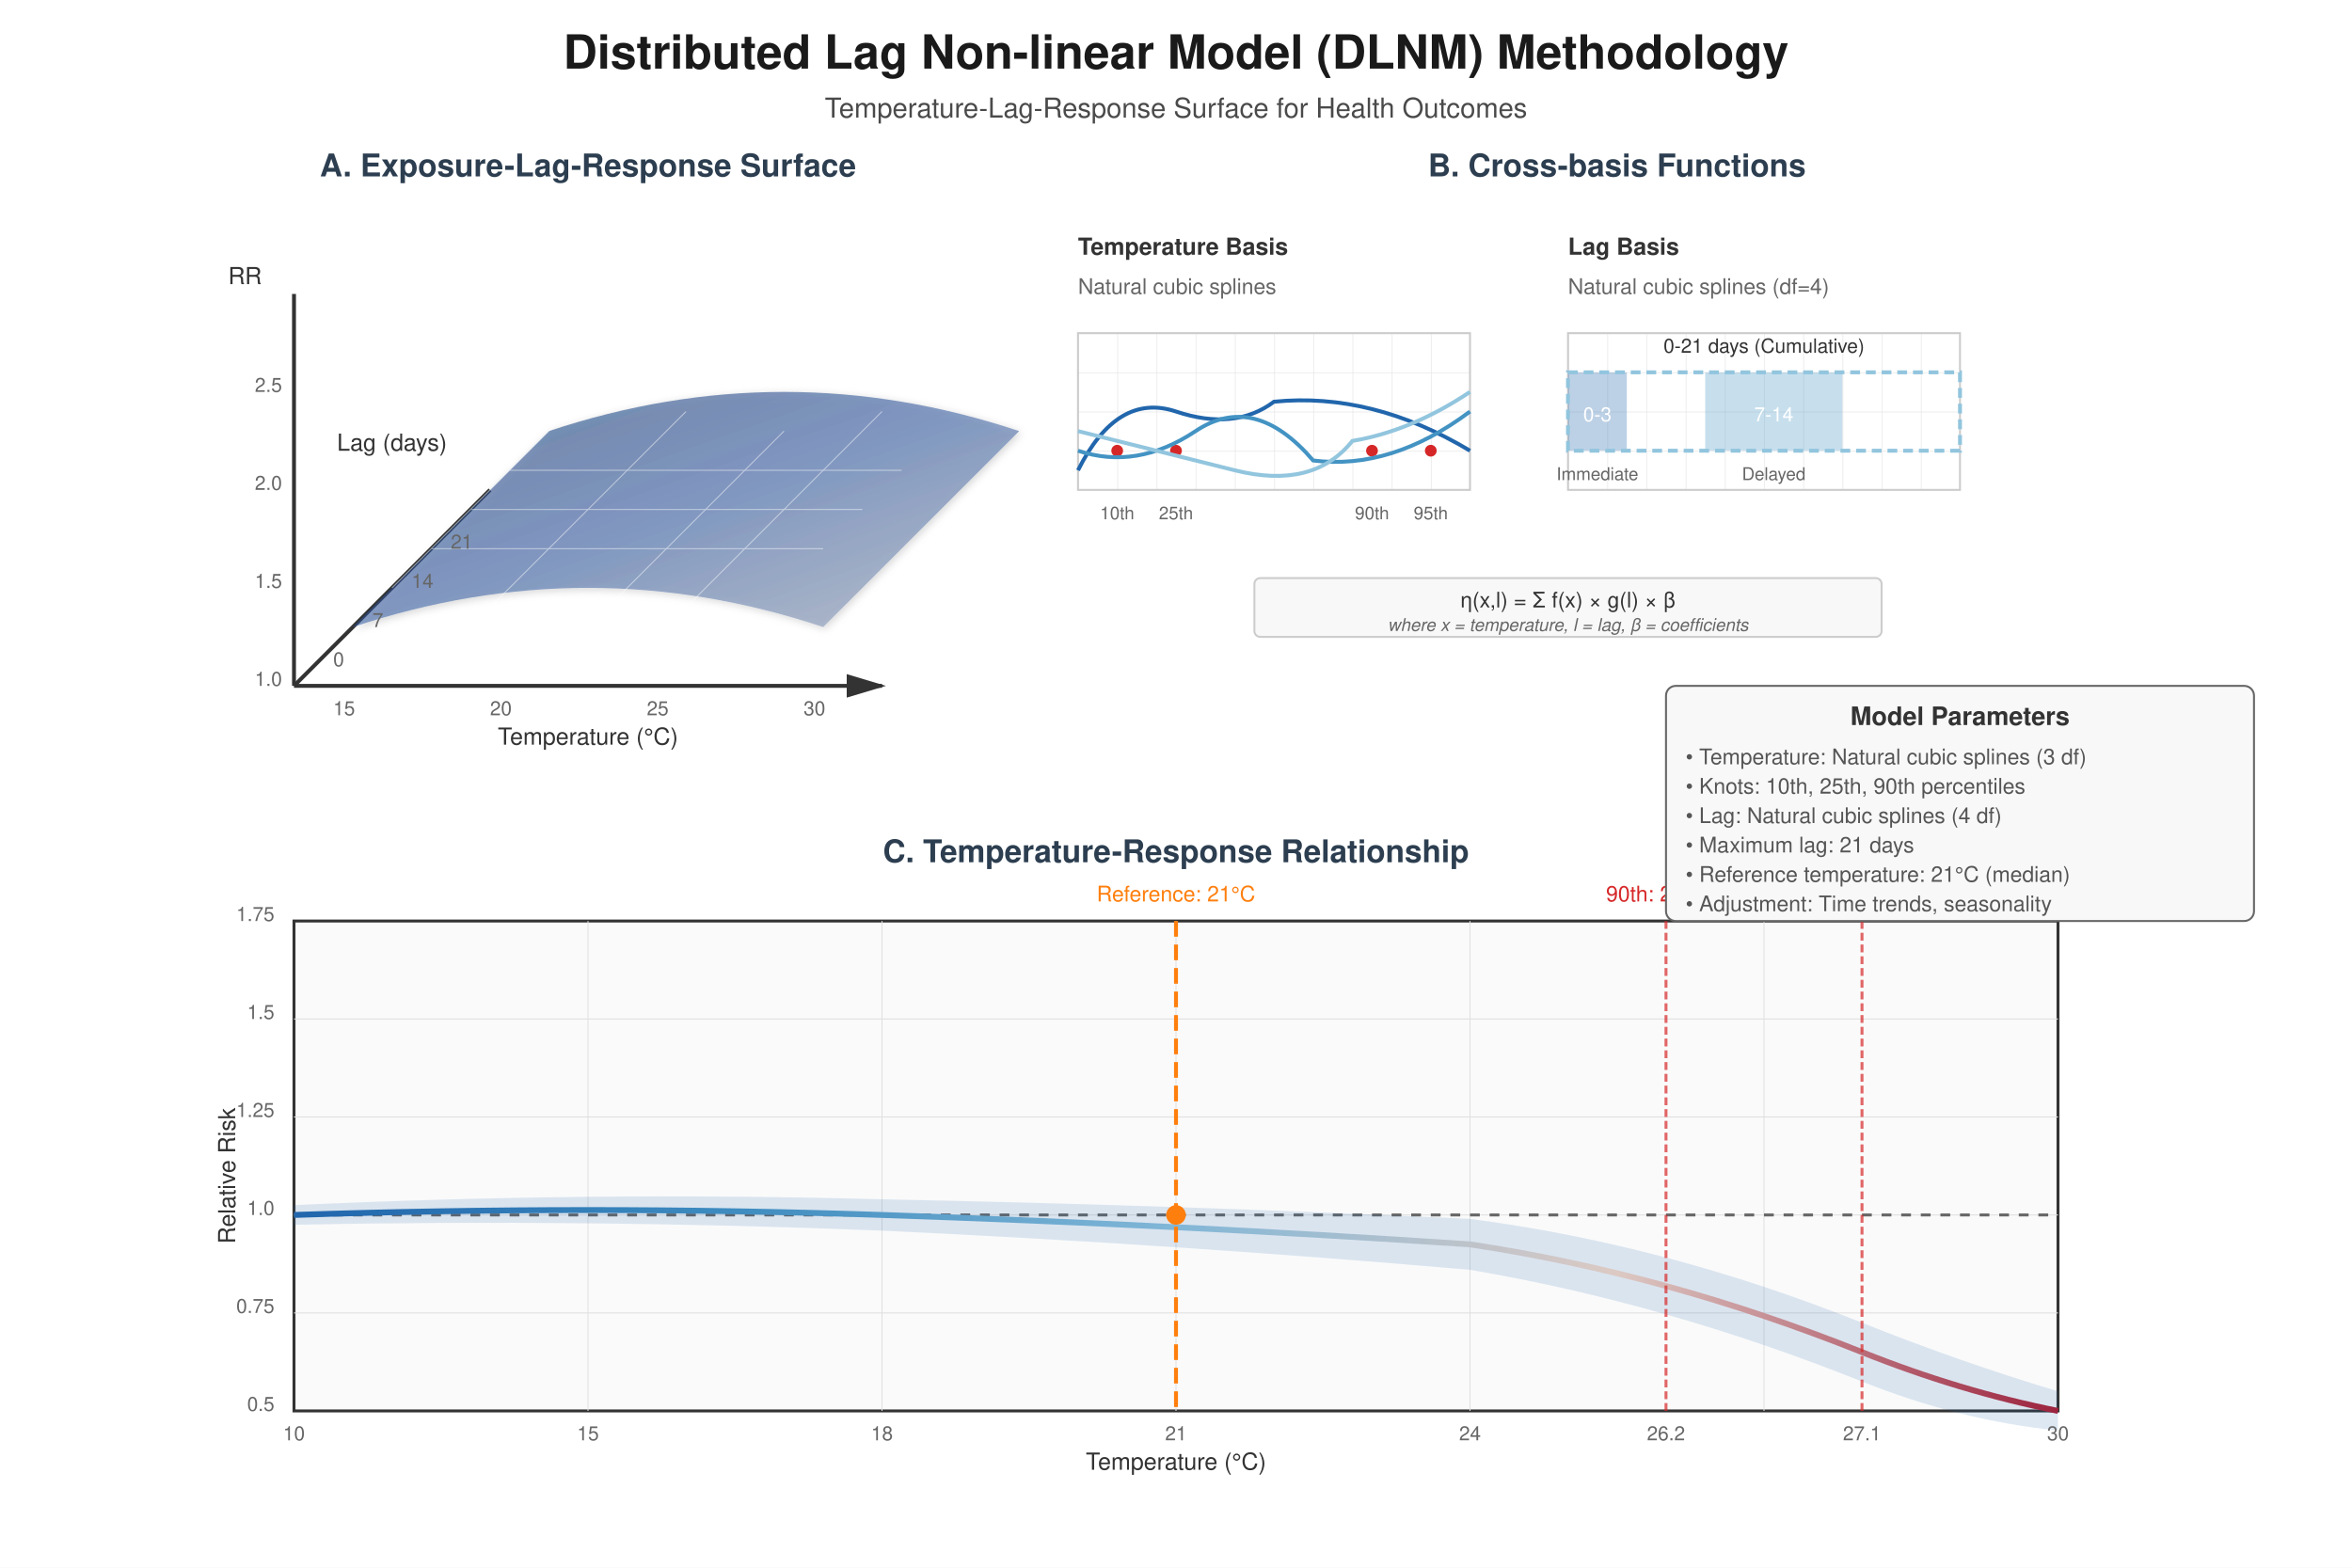
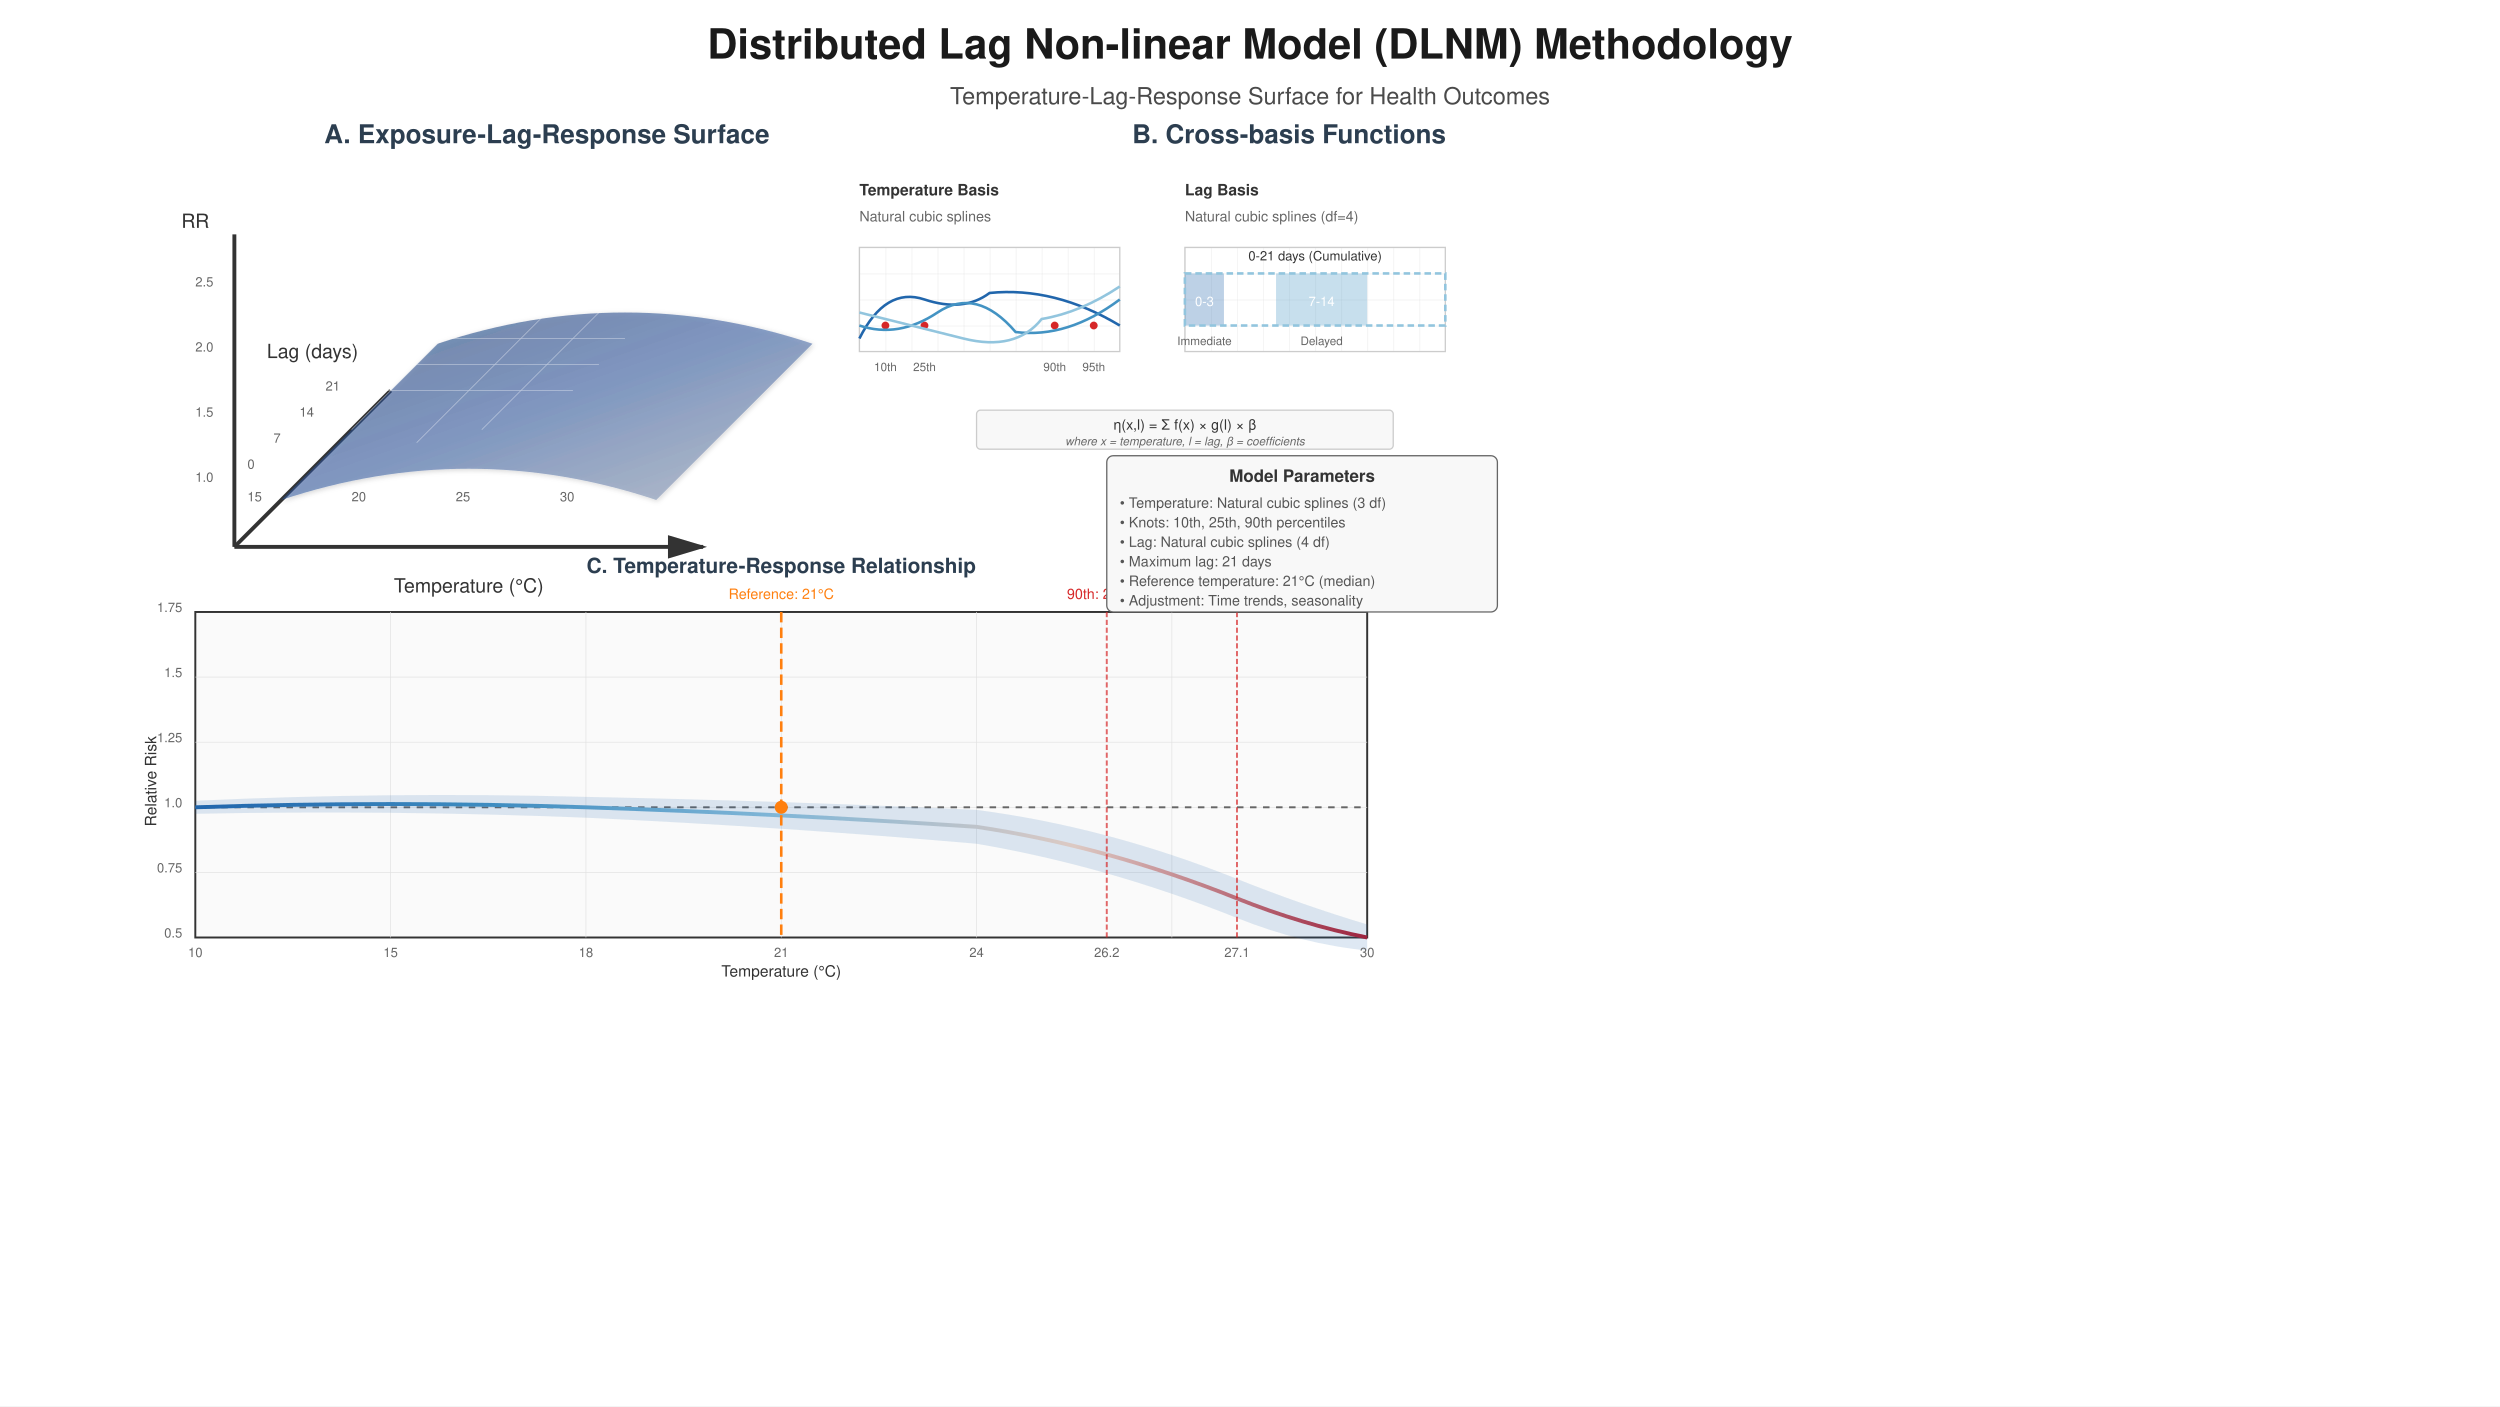
- <svg xmlns="http://www.w3.org/2000/svg" viewBox="0 0 1200 800">
+ <svg xmlns="http://www.w3.org/2000/svg" width="1920" height="1080" viewBox="0 0 1920 1080">
  <defs>
    <linearGradient id="surfaceGradient" x1="0%" y1="0%" x2="100%" y2="100%">
      <stop offset="0%" style="stop-color:#1e3c72;stop-opacity:0.9" />
      <stop offset="50%" style="stop-color:#2a5298;stop-opacity:0.8" />
      <stop offset="100%" style="stop-color:#7e8ba3;stop-opacity:0.7" />
    </linearGradient>
    <linearGradient id="riskGradient" x1="0%" y1="0%" x2="100%" y2="0%">
      <stop offset="0%" style="stop-color:#2166ac;stop-opacity:1" />
      <stop offset="25%" style="stop-color:#4393c3;stop-opacity:1" />
      <stop offset="50%" style="stop-color:#92c5de;stop-opacity:1" />
      <stop offset="75%" style="stop-color:#fddbc7;stop-opacity:1" />
      <stop offset="100%" style="stop-color:#b2182b;stop-opacity:1" />
    </linearGradient>
    <filter id="shadow" x="-50%" y="-50%" width="200%" height="200%">
      <feGaussianBlur in="SourceAlpha" stdDeviation="2" />
      <feOffset dx="1" dy="1" />
      <feComponentTransfer>
        <feFuncA type="linear" slope="0.3" />
      </feComponentTransfer>
      <feMerge>
        <feMergeNode />
        <feMergeNode in="SourceGraphic" />
      </feMerge>
    </filter>
    <pattern id="gridPattern" patternUnits="userSpaceOnUse" width="20" height="20">
      <line x1="0" y1="0" x2="0" y2="20" stroke="#e0e0e0" stroke-width="0.5" />
      <line x1="0" y1="0" x2="20" y2="0" stroke="#e0e0e0" stroke-width="0.5" />
    </pattern>
  </defs>
-   <rect x="0" y="0" width="1200" height="800" fill="#ffffff" />
-   <text x="600" y="35" text-anchor="middle" font-family="Helvetica, Arial, sans-serif" font-size="24" font-weight="bold" fill="#1a1a1a">
+   <rect x="0" y="0" width="1920" height="1080" fill="#ffffff" />
+   <text x="960" y="45" text-anchor="middle" font-family="Helvetica, Arial, sans-serif" font-size="32" font-weight="bold" fill="#1a1a1a">
    Distributed Lag Non-linear Model (DLNM) Methodology
  </text>
-   <text x="600" y="60" text-anchor="middle" font-family="Helvetica, Arial, sans-serif" font-size="14" fill="#4a4a4a">
+   <text x="960" y="80" text-anchor="middle" font-family="Helvetica, Arial, sans-serif" font-size="18" fill="#4a4a4a">
    Temperature-Lag-Response Surface for Health Outcomes
  </text>
-   <g id="3d-framework" transform="translate(100, 100)">
-     <text x="200" y="-10" text-anchor="middle" font-family="Helvetica, Arial, sans-serif" font-size="16" font-weight="bold" fill="#2c3e50">
+   <g id="3d-framework" transform="translate(120, 120)">
+     <text x="300" y="-10" text-anchor="middle" font-family="Helvetica, Arial, sans-serif" font-size="20" font-weight="bold" fill="#2c3e50">
      A. Exposure-Lag-Response Surface
    </text>
-     <line x1="50" y1="250" x2="350" y2="250" stroke="#333333" stroke-width="2" marker-end="url(#arrowhead)" />
-     <text x="200" y="280" text-anchor="middle" font-family="Helvetica, Arial, sans-serif" font-size="12" fill="#333333">
+     <line x1="60" y1="300" x2="420" y2="300" stroke="#333333" stroke-width="3" marker-end="url(#arrowhead)" />
+     <text x="240" y="335" text-anchor="middle" font-family="Helvetica, Arial, sans-serif" font-size="15" fill="#333333">
      Temperature (°C)
    </text>
-     <line x1="50" y1="250" x2="150" y2="150" stroke="#333333" stroke-width="2" />
-     <text x="100" y="130" text-anchor="middle" font-family="Helvetica, Arial, sans-serif" font-size="12" fill="#333333">
+     <line x1="60" y1="300" x2="180" y2="180" stroke="#333333" stroke-width="3" />
+     <text x="120" y="155" text-anchor="middle" font-family="Helvetica, Arial, sans-serif" font-size="15" fill="#333333">
      Lag (days)
    </text>
-     <line x1="50" y1="250" x2="50" y2="50" stroke="#333333" stroke-width="2" />
-     <text x="25" y="45" text-anchor="middle" font-family="Helvetica, Arial, sans-serif" font-size="12" fill="#333333">
+     <line x1="60" y1="300" x2="60" y2="60" stroke="#333333" stroke-width="3" />
+     <text x="30" y="55" text-anchor="middle" font-family="Helvetica, Arial, sans-serif" font-size="15" fill="#333333">
      RR
    </text>
-     <path d="M 80,220 Q 200,180 320,220 L 420,120 Q 300,80 180,120 Z" fill="url(#surfaceGradient)" opacity="0.7" filter="url(#shadow)" />
+     <path d="M 96,264 Q 240,216 384,264 L 504,144 Q 360,96 216,144 Z" fill="url(#surfaceGradient)" opacity="0.7" filter="url(#shadow)" />
    <g stroke="#ffffff" stroke-width="0.5" opacity="0.5">
      <line x1="100" y1="200" x2="200" y2="100" />
      <line x1="150" y1="210" x2="250" y2="110" />
      <line x1="200" y1="220" x2="300" y2="120" />
      <line x1="250" y1="210" x2="350" y2="110" />
      <line x1="120" y1="180" x2="320" y2="180" />
      <line x1="140" y1="160" x2="340" y2="160" />
      <line x1="160" y1="140" x2="360" y2="140" />
    </g>
    <g font-family="Helvetica, Arial, sans-serif" font-size="10" fill="#666666">
      <text x="70" y="265">15</text>
      <text x="150" y="265">20</text>
      <text x="230" y="265">25</text>
      <text x="310" y="265">30</text>
      <text x="30" y="250">1.0</text>
      <text x="30" y="200">1.5</text>
      <text x="30" y="150">2.0</text>
      <text x="30" y="100">2.5</text>
      <text x="70" y="240">0</text>
      <text x="90" y="220">7</text>
      <text x="110" y="200">14</text>
      <text x="130" y="180">21</text>
    </g>
  </g>
-   <g id="cross-basis" transform="translate(550, 100)">
-     <text x="275" y="-10" text-anchor="middle" font-family="Helvetica, Arial, sans-serif" font-size="16" font-weight="bold" fill="#2c3e50">
+   <g id="cross-basis" transform="translate(660, 120)">
+     <text x="330" y="-10" text-anchor="middle" font-family="Helvetica, Arial, sans-serif" font-size="20" font-weight="bold" fill="#2c3e50">
      B. Cross-basis Functions
    </text>
    <g transform="translate(0, 30)">
      <text x="0" y="0" font-family="Helvetica, Arial, sans-serif" font-size="12" font-weight="bold" fill="#333333">
        Temperature Basis
      </text>
      <text x="0" y="20" font-family="Helvetica, Arial, sans-serif" font-size="11" fill="#666666">
        Natural cubic splines
      </text>
      <g transform="translate(0, 40)">
        <rect x="0" y="0" width="200" height="80" fill="url(#gridPattern)" stroke="#cccccc" stroke-width="1" />
        <circle cx="20" cy="60" r="3" fill="#d62728" />
        <circle cx="50" cy="60" r="3" fill="#d62728" />
        <circle cx="150" cy="60" r="3" fill="#d62728" />
        <circle cx="180" cy="60" r="3" fill="#d62728" />
        <path d="M 0,70 Q 20,30 50,40 T 100,35 Q 150,30 200,60" stroke="#2166ac" stroke-width="2" fill="none" />
        <path d="M 0,60 Q 30,70 60,50 T 120,65 Q 160,70 200,40" stroke="#4393c3" stroke-width="2" fill="none" />
        <path d="M 0,50 Q 40,60 80,70 T 140,55 Q 170,50 200,30" stroke="#92c5de" stroke-width="2" fill="none" />
        <text x="20" y="95" text-anchor="middle" font-family="Helvetica, Arial, sans-serif" font-size="9" fill="#666666">
          10th
        </text>
        <text x="50" y="95" text-anchor="middle" font-family="Helvetica, Arial, sans-serif" font-size="9" fill="#666666">
          25th
        </text>
        <text x="150" y="95" text-anchor="middle" font-family="Helvetica, Arial, sans-serif" font-size="9" fill="#666666">
          90th
        </text>
        <text x="180" y="95" text-anchor="middle" font-family="Helvetica, Arial, sans-serif" font-size="9" fill="#666666">
          95th
        </text>
      </g>
    </g>
    <g transform="translate(250, 30)">
      <text x="0" y="0" font-family="Helvetica, Arial, sans-serif" font-size="12" font-weight="bold" fill="#333333">
        Lag Basis
      </text>
      <text x="0" y="20" font-family="Helvetica, Arial, sans-serif" font-size="11" fill="#666666">
        Natural cubic splines (df=4)
      </text>
      <g transform="translate(0, 40)">
        <rect x="0" y="0" width="200" height="80" fill="url(#gridPattern)" stroke="#cccccc" stroke-width="1" />
        <rect x="0" y="20" width="30" height="40" fill="#2166ac" opacity="0.3" />
        <rect x="70" y="20" width="70" height="40" fill="#4393c3" opacity="0.3" />
        <rect x="0" y="20" width="200" height="40" fill="none" stroke="#92c5de" stroke-width="2" stroke-dasharray="5,3" />
        <text x="15" y="45" text-anchor="middle" font-family="Helvetica, Arial, sans-serif" font-size="10" fill="#ffffff">
          0-3
        </text>
        <text x="105" y="45" text-anchor="middle" font-family="Helvetica, Arial, sans-serif" font-size="10" fill="#ffffff">
          7-14
        </text>
        <text x="100" y="10" text-anchor="middle" font-family="Helvetica, Arial, sans-serif" font-size="10" fill="#333333">
          0-21 days (Cumulative)
        </text>
        <text x="15" y="75" text-anchor="middle" font-family="Helvetica, Arial, sans-serif" font-size="9" fill="#666666">
          Immediate
        </text>
        <text x="105" y="75" text-anchor="middle" font-family="Helvetica, Arial, sans-serif" font-size="9" fill="#666666">
          Delayed
        </text>
      </g>
    </g>
    <g transform="translate(100, 200)">
      <rect x="-10" y="-5" width="320" height="30" fill="#f8f8f8" stroke="#cccccc" stroke-width="1" rx="3" />
      <text x="150" y="10" text-anchor="middle" font-family="Helvetica, Arial, sans-serif" font-size="11" fill="#333333">
        η(x,l) = Σ f(x) × g(l) × β
      </text>
      <text x="150" y="22" text-anchor="middle" font-family="Helvetica, Arial, sans-serif" font-size="9" fill="#666666" font-style="italic">
        where x = temperature, l = lag, β = coefficients
      </text>
    </g>
  </g>
  <g id="temp-response" transform="translate(100, 450)">
    <text x="500" y="-10" text-anchor="middle" font-family="Helvetica, Arial, sans-serif" font-size="16" font-weight="bold" fill="#2c3e50">
      C. Temperature-Response Relationship
    </text>
    <rect x="50" y="20" width="900" height="250" fill="#fafafa" stroke="#333333" stroke-width="1.5" />
    <g stroke="#e0e0e0" stroke-width="0.5">
      <line x1="50" y1="70" x2="950" y2="70" />
      <line x1="50" y1="120" x2="950" y2="120" />
      <line x1="50" y1="170" x2="950" y2="170" />
      <line x1="50" y1="220" x2="950" y2="220" />
      <line x1="200" y1="20" x2="200" y2="270" />
      <line x1="350" y1="20" x2="350" y2="270" />
      <line x1="500" y1="20" x2="500" y2="270" />
      <line x1="650" y1="20" x2="650" y2="270" />
      <line x1="800" y1="20" x2="800" y2="270" />
    </g>
    <line x1="50" y1="170" x2="950" y2="170" stroke="#666666" stroke-width="1.5" stroke-dasharray="5,5" />
    <path d="M 50,170 Q 200,165 350,170 Q 500,175 650,185 Q 750,200 850,240 Q 900,260 950,270" stroke="url(#riskGradient)" stroke-width="3" fill="none" />
    <path d="M 50,165 Q 200,158 350,162 Q 500,165 650,172 Q 750,185 850,225 Q 900,245 950,260              L 950,280 Q 900,275 850,255 Q 750,215 650,198 Q 500,185 350,178 Q 200,172 50,175 Z" fill="#2166ac" opacity="0.15" />
    <line x1="500" y1="20" x2="500" y2="270" stroke="#ff7f0e" stroke-width="2" stroke-dasharray="8,4" />
    <circle cx="500" cy="170" r="5" fill="#ff7f0e" />
    <line x1="750" y1="20" x2="750" y2="270" stroke="#d62728" stroke-width="1.5" stroke-dasharray="4,2" opacity="0.7" />
    <line x1="850" y1="20" x2="850" y2="270" stroke="#d62728" stroke-width="1.5" stroke-dasharray="4,2" opacity="0.7" />
    <text x="500" y="300" text-anchor="middle" font-family="Helvetica, Arial, sans-serif" font-size="12" fill="#333333">
      Temperature (°C)
    </text>
    <text x="20" y="150" text-anchor="middle" font-family="Helvetica, Arial, sans-serif" font-size="12" fill="#333333" transform="rotate(-90 20 150)">
      Relative Risk
    </text>
    <g font-family="Helvetica, Arial, sans-serif" font-size="10" fill="#666666">
      <text x="50" y="285" text-anchor="middle">10</text>
      <text x="200" y="285" text-anchor="middle">15</text>
      <text x="350" y="285" text-anchor="middle">18</text>
      <text x="500" y="285" text-anchor="middle">21</text>
      <text x="650" y="285" text-anchor="middle">24</text>
      <text x="750" y="285" text-anchor="middle">26.2</text>
      <text x="850" y="285" text-anchor="middle">27.1</text>
      <text x="950" y="285" text-anchor="middle">30</text>
    </g>
    <g font-family="Helvetica, Arial, sans-serif" font-size="10" fill="#666666">
      <text x="40" y="270" text-anchor="end">0.5</text>
      <text x="40" y="220" text-anchor="end">0.75</text>
      <text x="40" y="170" text-anchor="end">1.0</text>
      <text x="40" y="120" text-anchor="end">1.25</text>
      <text x="40" y="70" text-anchor="end">1.5</text>
      <text x="40" y="20" text-anchor="end">1.75</text>
    </g>
    <g font-family="Helvetica, Arial, sans-serif" font-size="11">
      <text x="500" y="10" text-anchor="middle" fill="#ff7f0e">
        Reference: 21°C
      </text>
      <text x="750" y="10" text-anchor="middle" fill="#d62728">
        90th: 26.2°C
      </text>
      <text x="850" y="10" text-anchor="middle" fill="#d62728">
        95th: 27.1°C
      </text>
    </g>
  </g>
  <g id="parameters" transform="translate(850, 350)">
    <rect x="0" y="0" width="300" height="120" fill="#f8f8f8" stroke="#666666" stroke-width="1" rx="5" />
    <text x="150" y="20" text-anchor="middle" font-family="Helvetica, Arial, sans-serif" font-size="13" font-weight="bold" fill="#333333">
      Model Parameters
    </text>
    <g font-family="Helvetica, Arial, sans-serif" font-size="11" fill="#555555">
      <text x="10" y="40">• Temperature: Natural cubic splines (3 df)</text>
      <text x="10" y="55">• Knots: 10th, 25th, 90th percentiles</text>
      <text x="10" y="70">• Lag: Natural cubic splines (4 df)</text>
      <text x="10" y="85">• Maximum lag: 21 days</text>
      <text x="10" y="100">• Reference temperature: 21°C (median)</text>
      <text x="10" y="115">• Adjustment: Time trends, seasonality</text>
    </g>
  </g>
  <defs>
    <marker id="arrowhead" markerWidth="10" markerHeight="10" refX="9" refY="3" orient="auto">
      <polygon points="0 0, 10 3, 0 6" fill="#333333" />
    </marker>
  </defs>
</svg>
